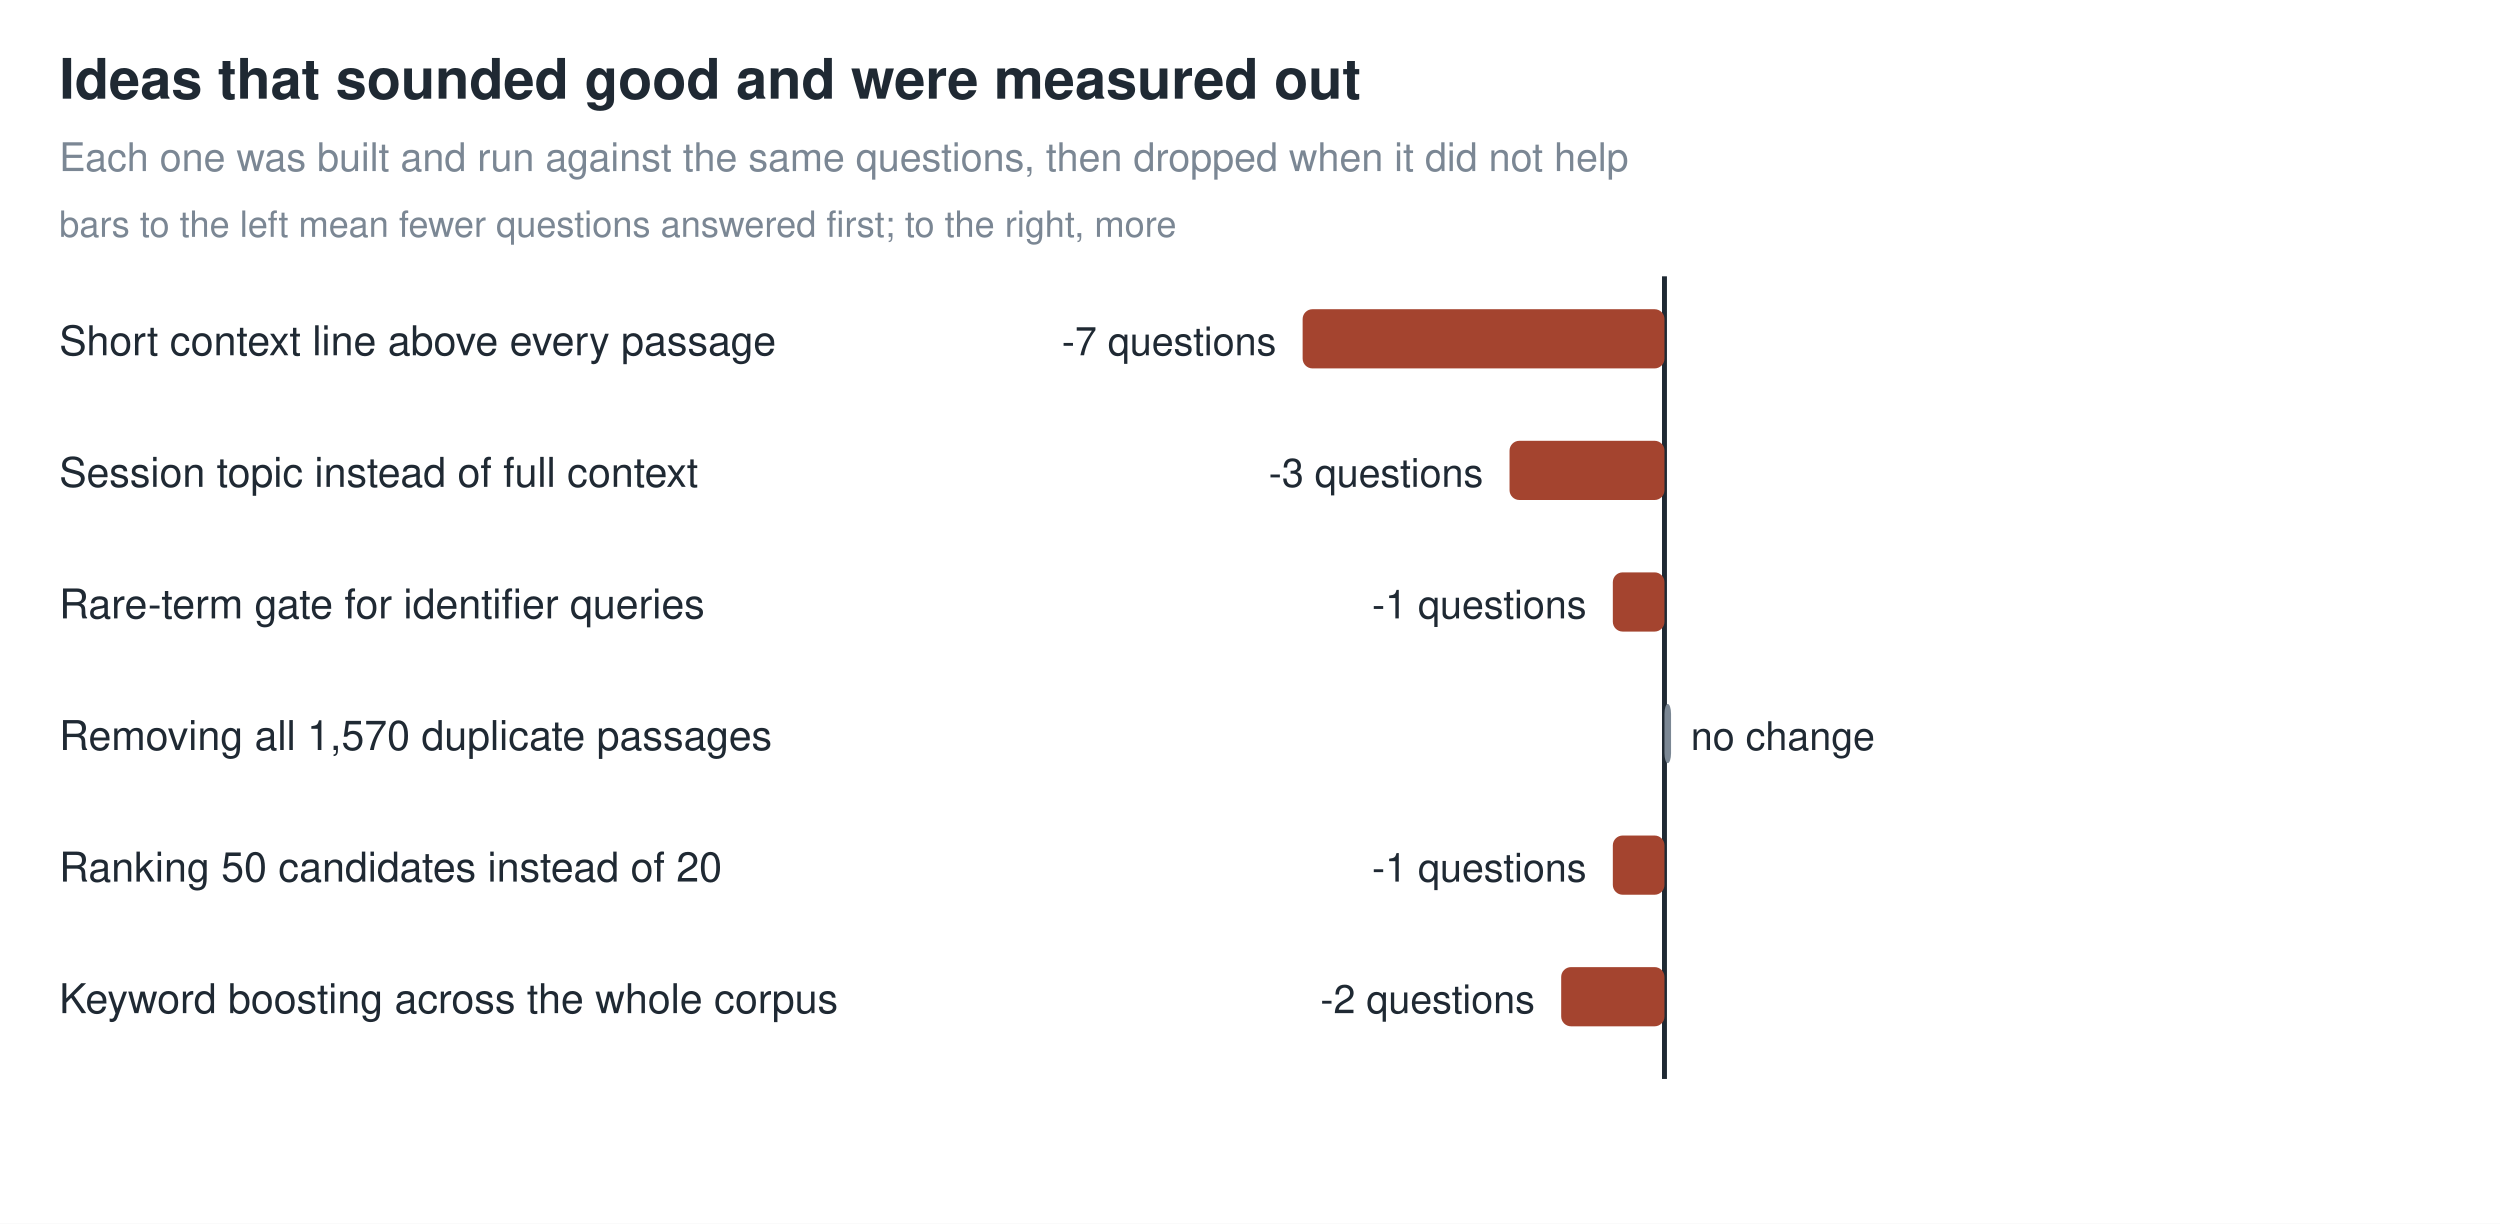
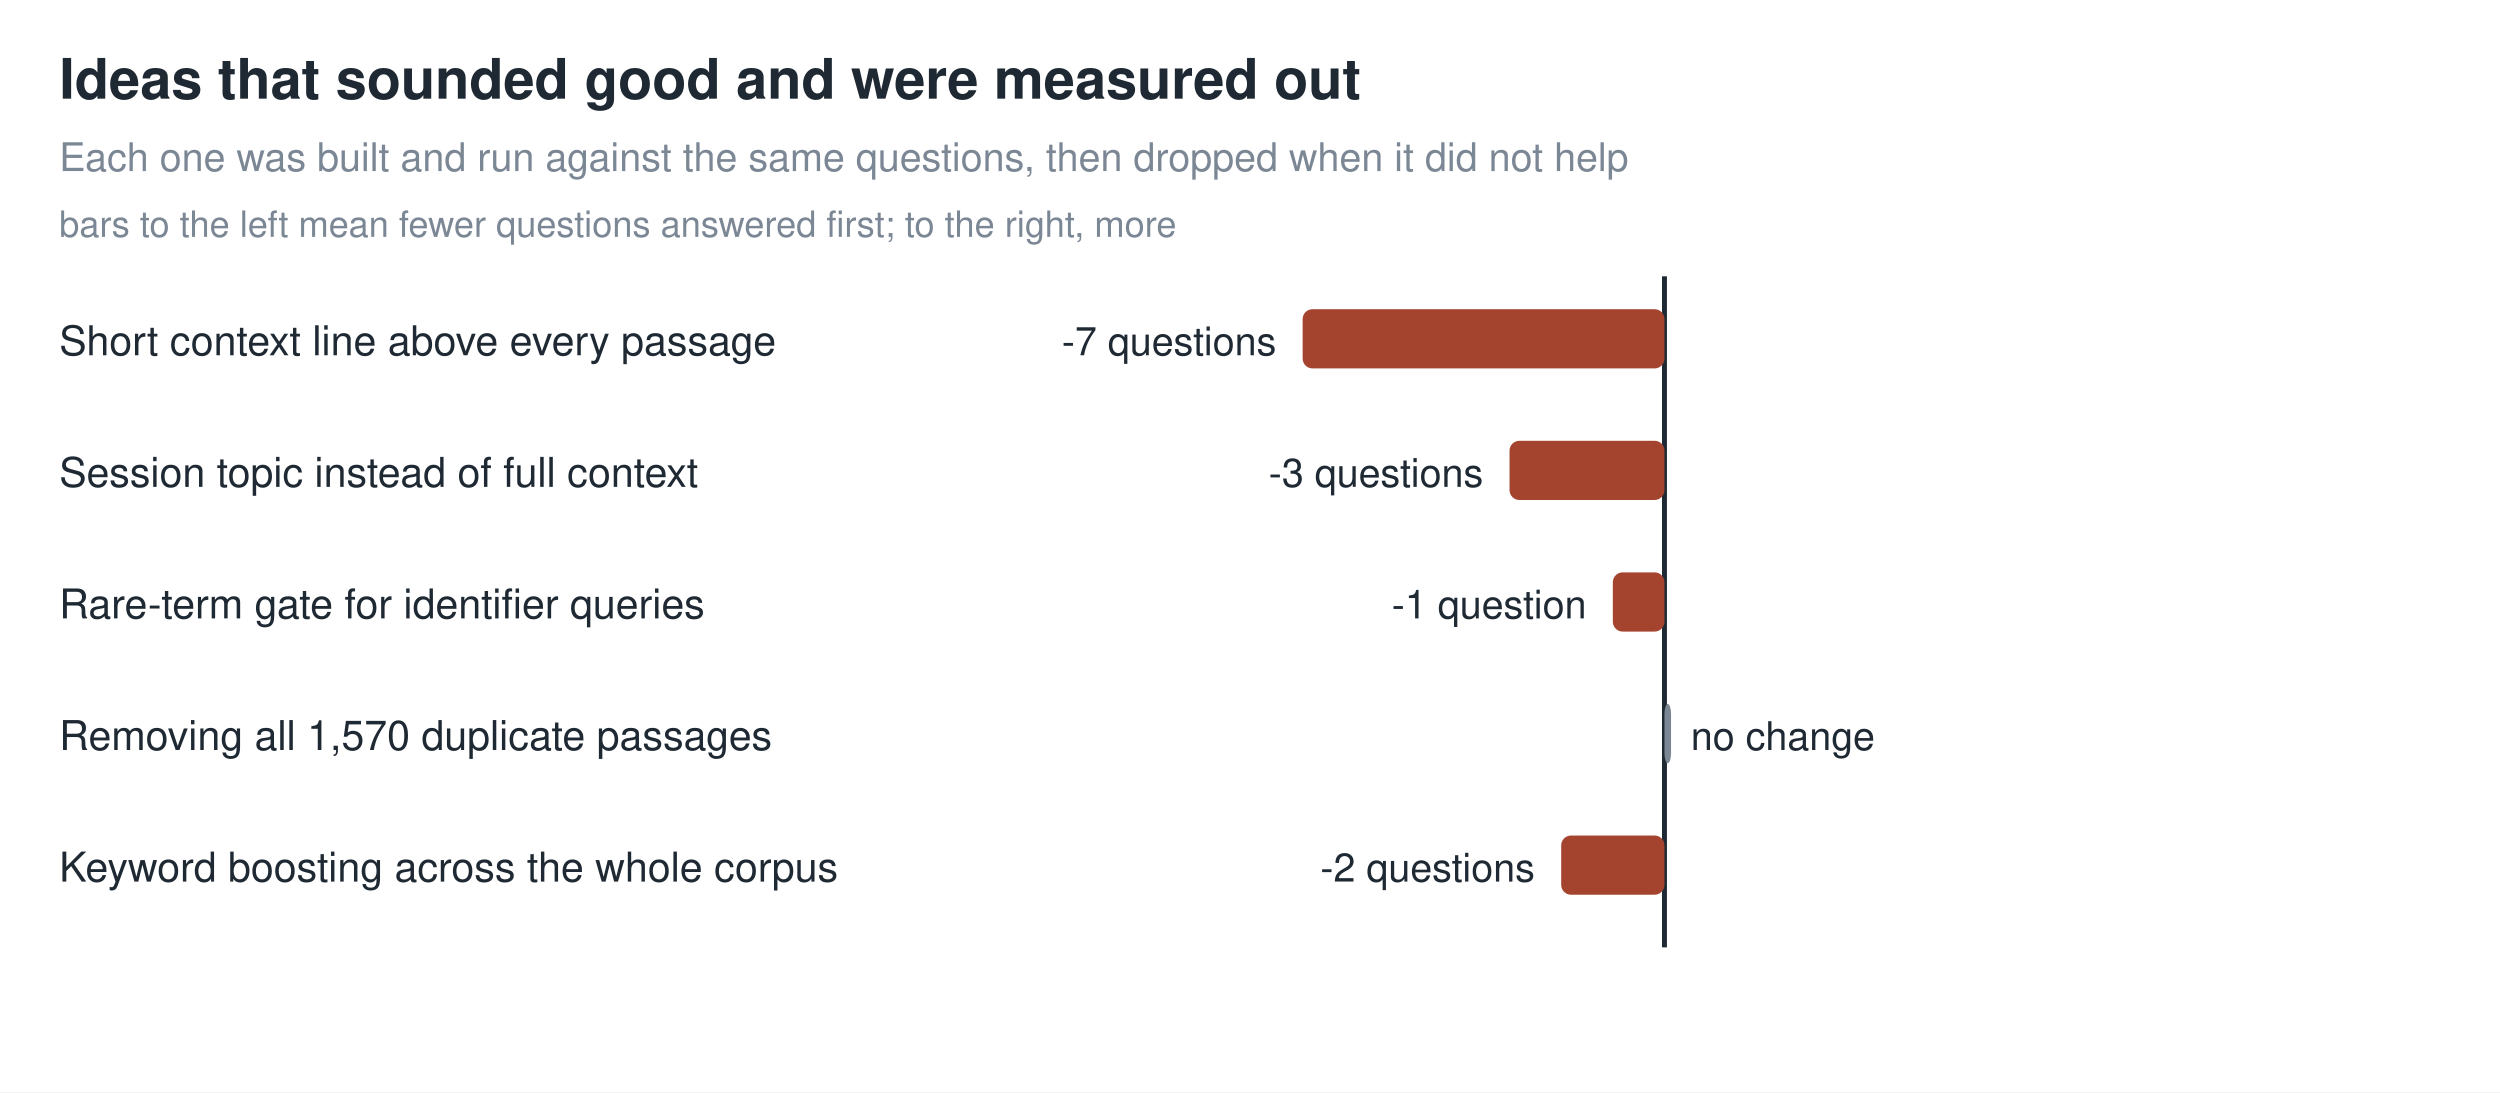
- <svg xmlns="http://www.w3.org/2000/svg" width="760" height="372" viewBox="0 0 760 372" role="img" aria-label="Ideas that sounded good and were measured out">
-   <rect width="760" height="372" fill="white" />
+ <svg xmlns="http://www.w3.org/2000/svg" width="760" height="332" viewBox="0 0 760 332" role="img" aria-label="Ideas that sounded good and were measured out">
+   <rect width="760" height="332" fill="white" />
  <text x="18" y="30" font-family="-apple-system,BlinkMacSystemFont,Segoe UI,Helvetica,Arial,sans-serif" font-size="17" font-weight="600" fill="#1f2933">Ideas that sounded good and were measured out</text>
  <text x="18" y="52" font-family="-apple-system,BlinkMacSystemFont,Segoe UI,Helvetica,Arial,sans-serif" font-size="12" fill="#7b8794">Each one was built and run against the same questions, then dropped when it did not help</text>
  <text x="18" y="72" font-family="-apple-system,BlinkMacSystemFont,Segoe UI,Helvetica,Arial,sans-serif" font-size="11" fill="#7b8794">bars to the left mean fewer questions answered first; to the right, more</text>
-   <line x1="506.0" y1="84" x2="506.0" y2="328" stroke="#1f2933" stroke-width="1.5" />
+   <line x1="506.0" y1="84" x2="506.0" y2="288" stroke="#1f2933" stroke-width="1.5" />
  <text x="18" y="108" font-family="-apple-system,BlinkMacSystemFont,Segoe UI,Helvetica,Arial,sans-serif" font-size="12.5" fill="#1f2933">Short context line above every passage</text>
  <rect x="396.0" y="94" width="110.0" height="18" rx="3" fill="#a4442f" />
  <text x="388.0" y="108" font-family="-apple-system,BlinkMacSystemFont,Segoe UI,Helvetica,Arial,sans-serif" font-size="12" fill="#1f2933" text-anchor="end">-7 questions</text>
  <text x="18" y="148" font-family="-apple-system,BlinkMacSystemFont,Segoe UI,Helvetica,Arial,sans-serif" font-size="12.5" fill="#1f2933">Session topic instead of full context</text>
  <rect x="458.9" y="134" width="47.1" height="18" rx="3" fill="#a4442f" />
  <text x="450.9" y="148" font-family="-apple-system,BlinkMacSystemFont,Segoe UI,Helvetica,Arial,sans-serif" font-size="12" fill="#1f2933" text-anchor="end">-3 questions</text>
  <text x="18" y="188" font-family="-apple-system,BlinkMacSystemFont,Segoe UI,Helvetica,Arial,sans-serif" font-size="12.5" fill="#1f2933">Rare-term gate for identifier queries</text>
  <rect x="490.3" y="174" width="15.7" height="18" rx="3" fill="#a4442f" />
-   <text x="482.3" y="188" font-family="-apple-system,BlinkMacSystemFont,Segoe UI,Helvetica,Arial,sans-serif" font-size="12" fill="#1f2933" text-anchor="end">-1 questions</text>
+   <text x="482.3" y="188" font-family="-apple-system,BlinkMacSystemFont,Segoe UI,Helvetica,Arial,sans-serif" font-size="12" fill="#1f2933" text-anchor="end">-1 question</text>
  <text x="18" y="228" font-family="-apple-system,BlinkMacSystemFont,Segoe UI,Helvetica,Arial,sans-serif" font-size="12.5" fill="#1f2933">Removing all 1,570 duplicate passages</text>
  <rect x="506.0" y="214" width="2.0" height="18" rx="3" fill="#7b8794" />
  <text x="514.0" y="228" font-family="-apple-system,BlinkMacSystemFont,Segoe UI,Helvetica,Arial,sans-serif" font-size="12" fill="#1f2933" text-anchor="start">no change</text>
-   <text x="18" y="268" font-family="-apple-system,BlinkMacSystemFont,Segoe UI,Helvetica,Arial,sans-serif" font-size="12.5" fill="#1f2933">Ranking 50 candidates instead of 20</text>
-   <rect x="490.3" y="254" width="15.7" height="18" rx="3" fill="#a4442f" />
-   <text x="482.3" y="268" font-family="-apple-system,BlinkMacSystemFont,Segoe UI,Helvetica,Arial,sans-serif" font-size="12" fill="#1f2933" text-anchor="end">-1 questions</text>
-   <text x="18" y="308" font-family="-apple-system,BlinkMacSystemFont,Segoe UI,Helvetica,Arial,sans-serif" font-size="12.5" fill="#1f2933">Keyword boosting across the whole corpus</text>
-   <rect x="474.6" y="294" width="31.4" height="18" rx="3" fill="#a4442f" />
-   <text x="466.6" y="308" font-family="-apple-system,BlinkMacSystemFont,Segoe UI,Helvetica,Arial,sans-serif" font-size="12" fill="#1f2933" text-anchor="end">-2 questions</text>
+   <text x="18" y="268" font-family="-apple-system,BlinkMacSystemFont,Segoe UI,Helvetica,Arial,sans-serif" font-size="12.5" fill="#1f2933">Keyword boosting across the whole corpus</text>
+   <rect x="474.6" y="254" width="31.4" height="18" rx="3" fill="#a4442f" />
+   <text x="466.6" y="268" font-family="-apple-system,BlinkMacSystemFont,Segoe UI,Helvetica,Arial,sans-serif" font-size="12" fill="#1f2933" text-anchor="end">-2 questions</text>
</svg>
